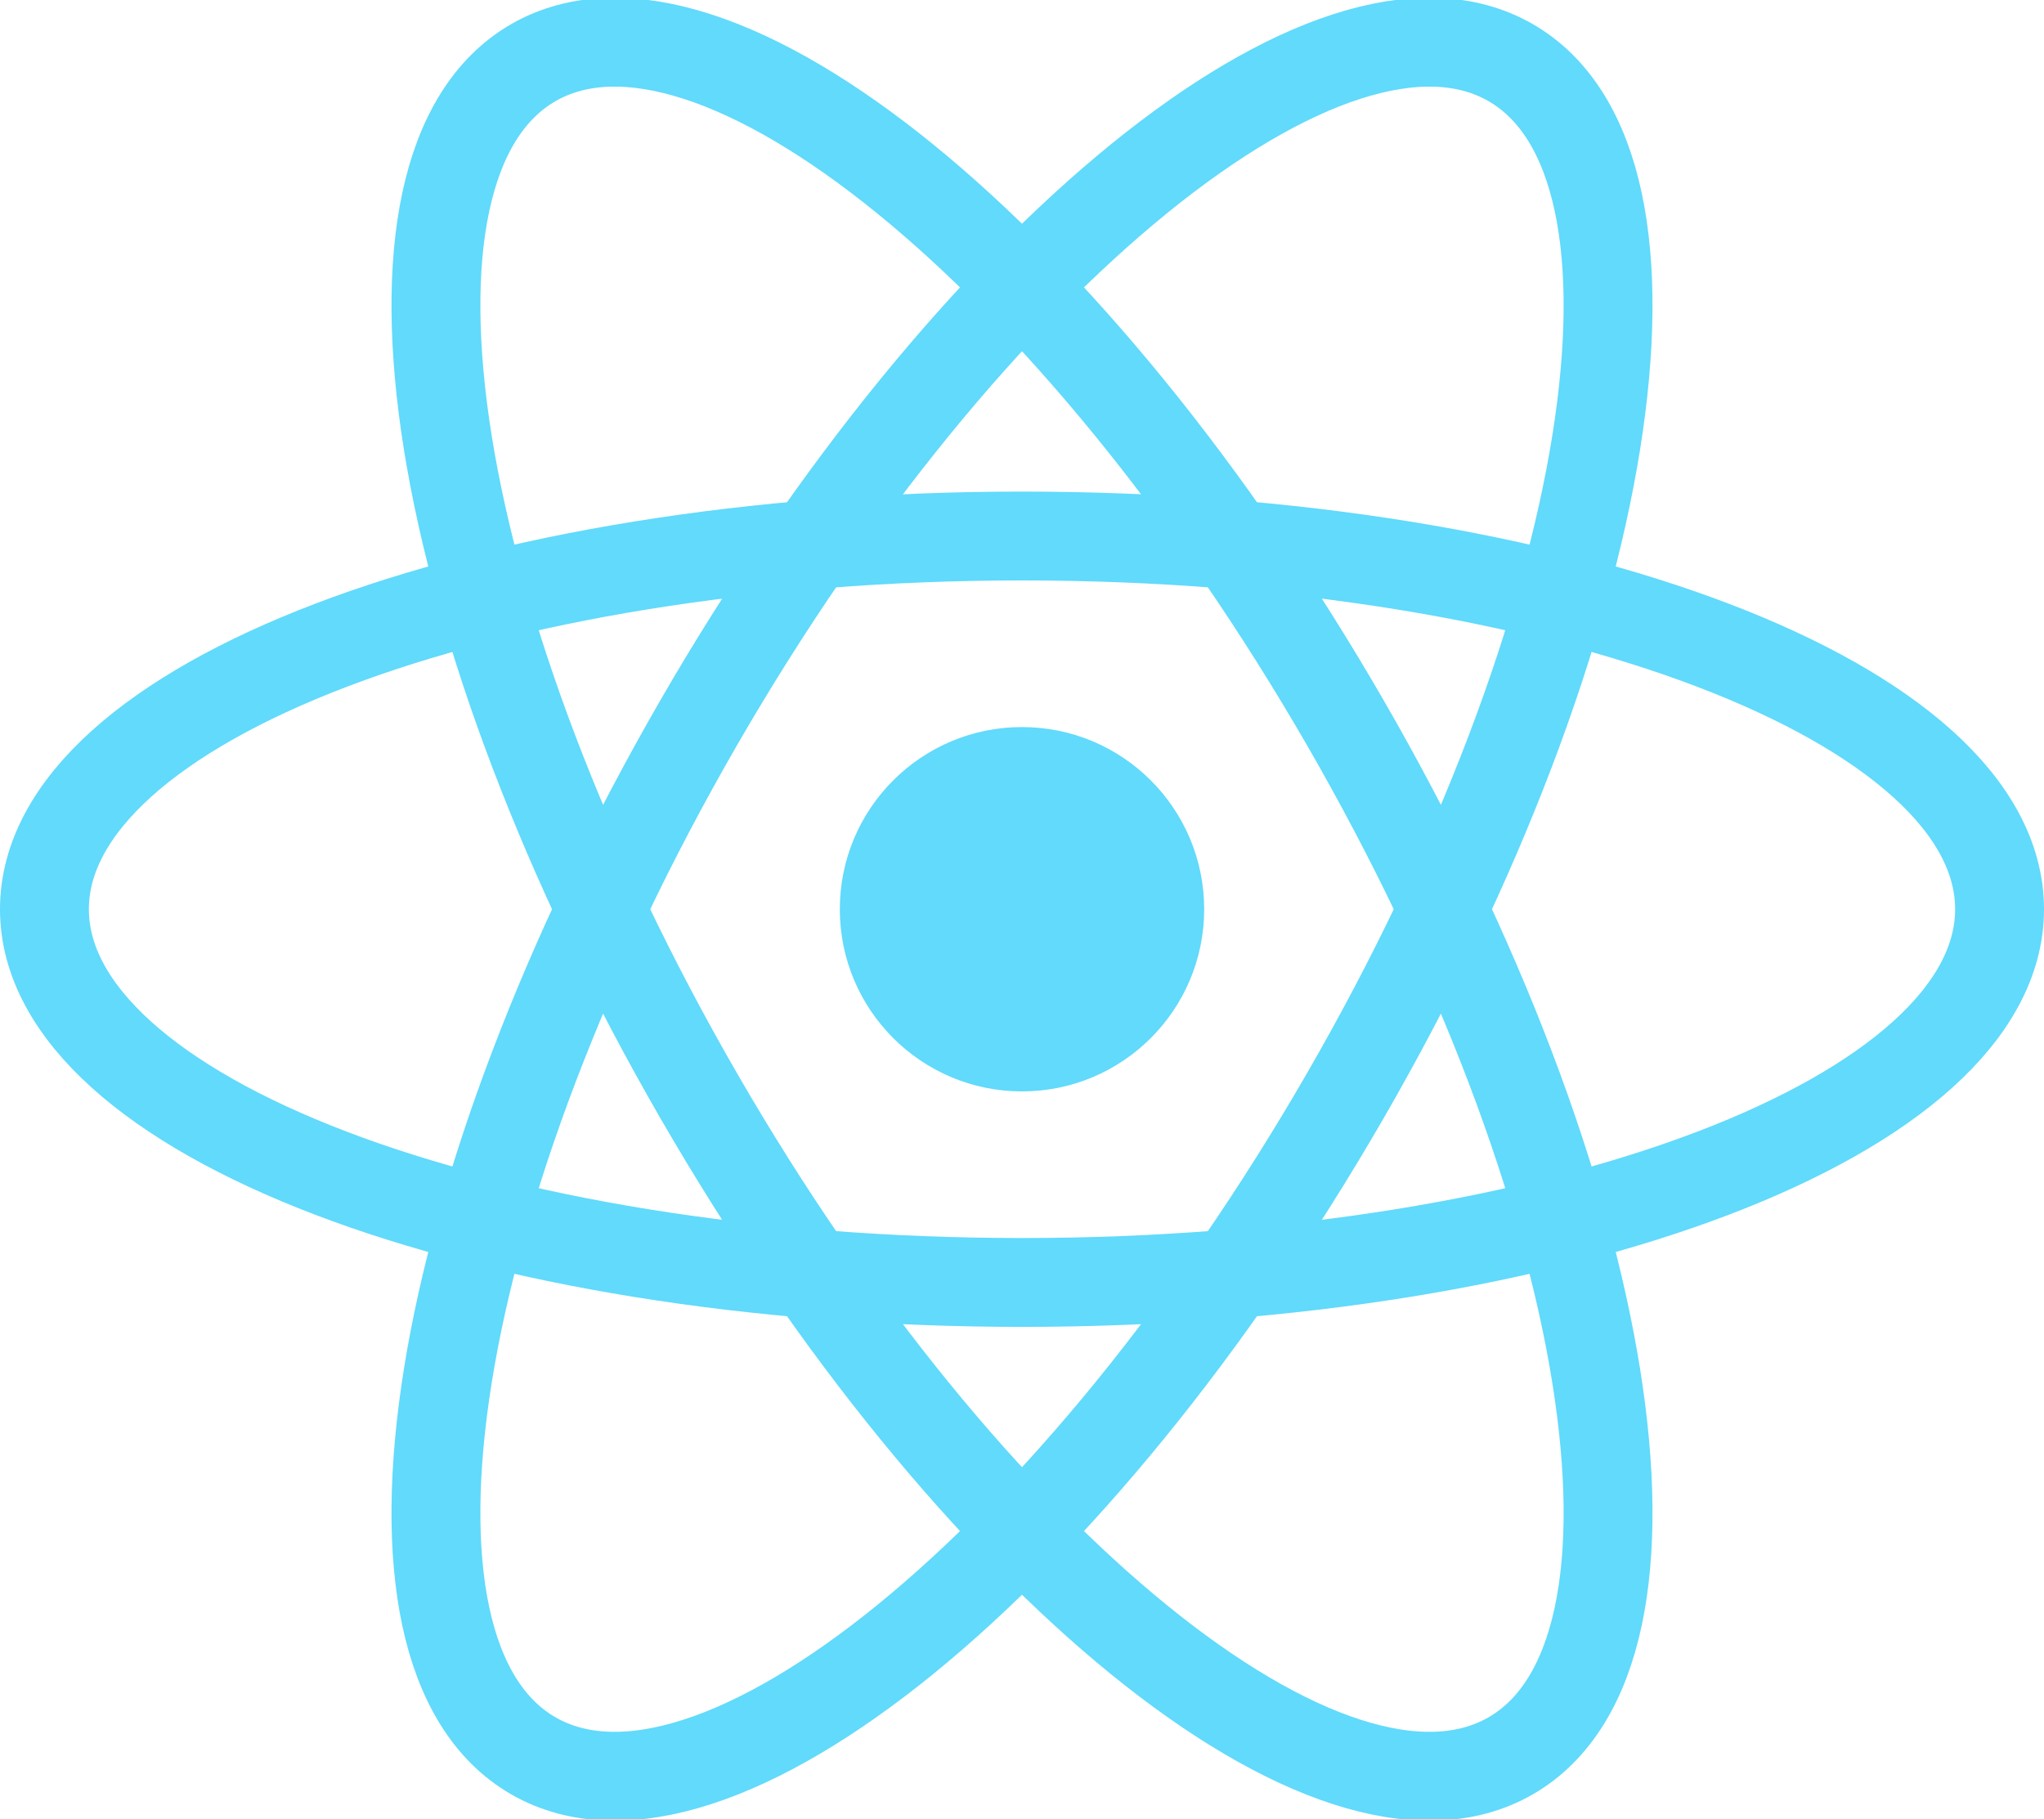
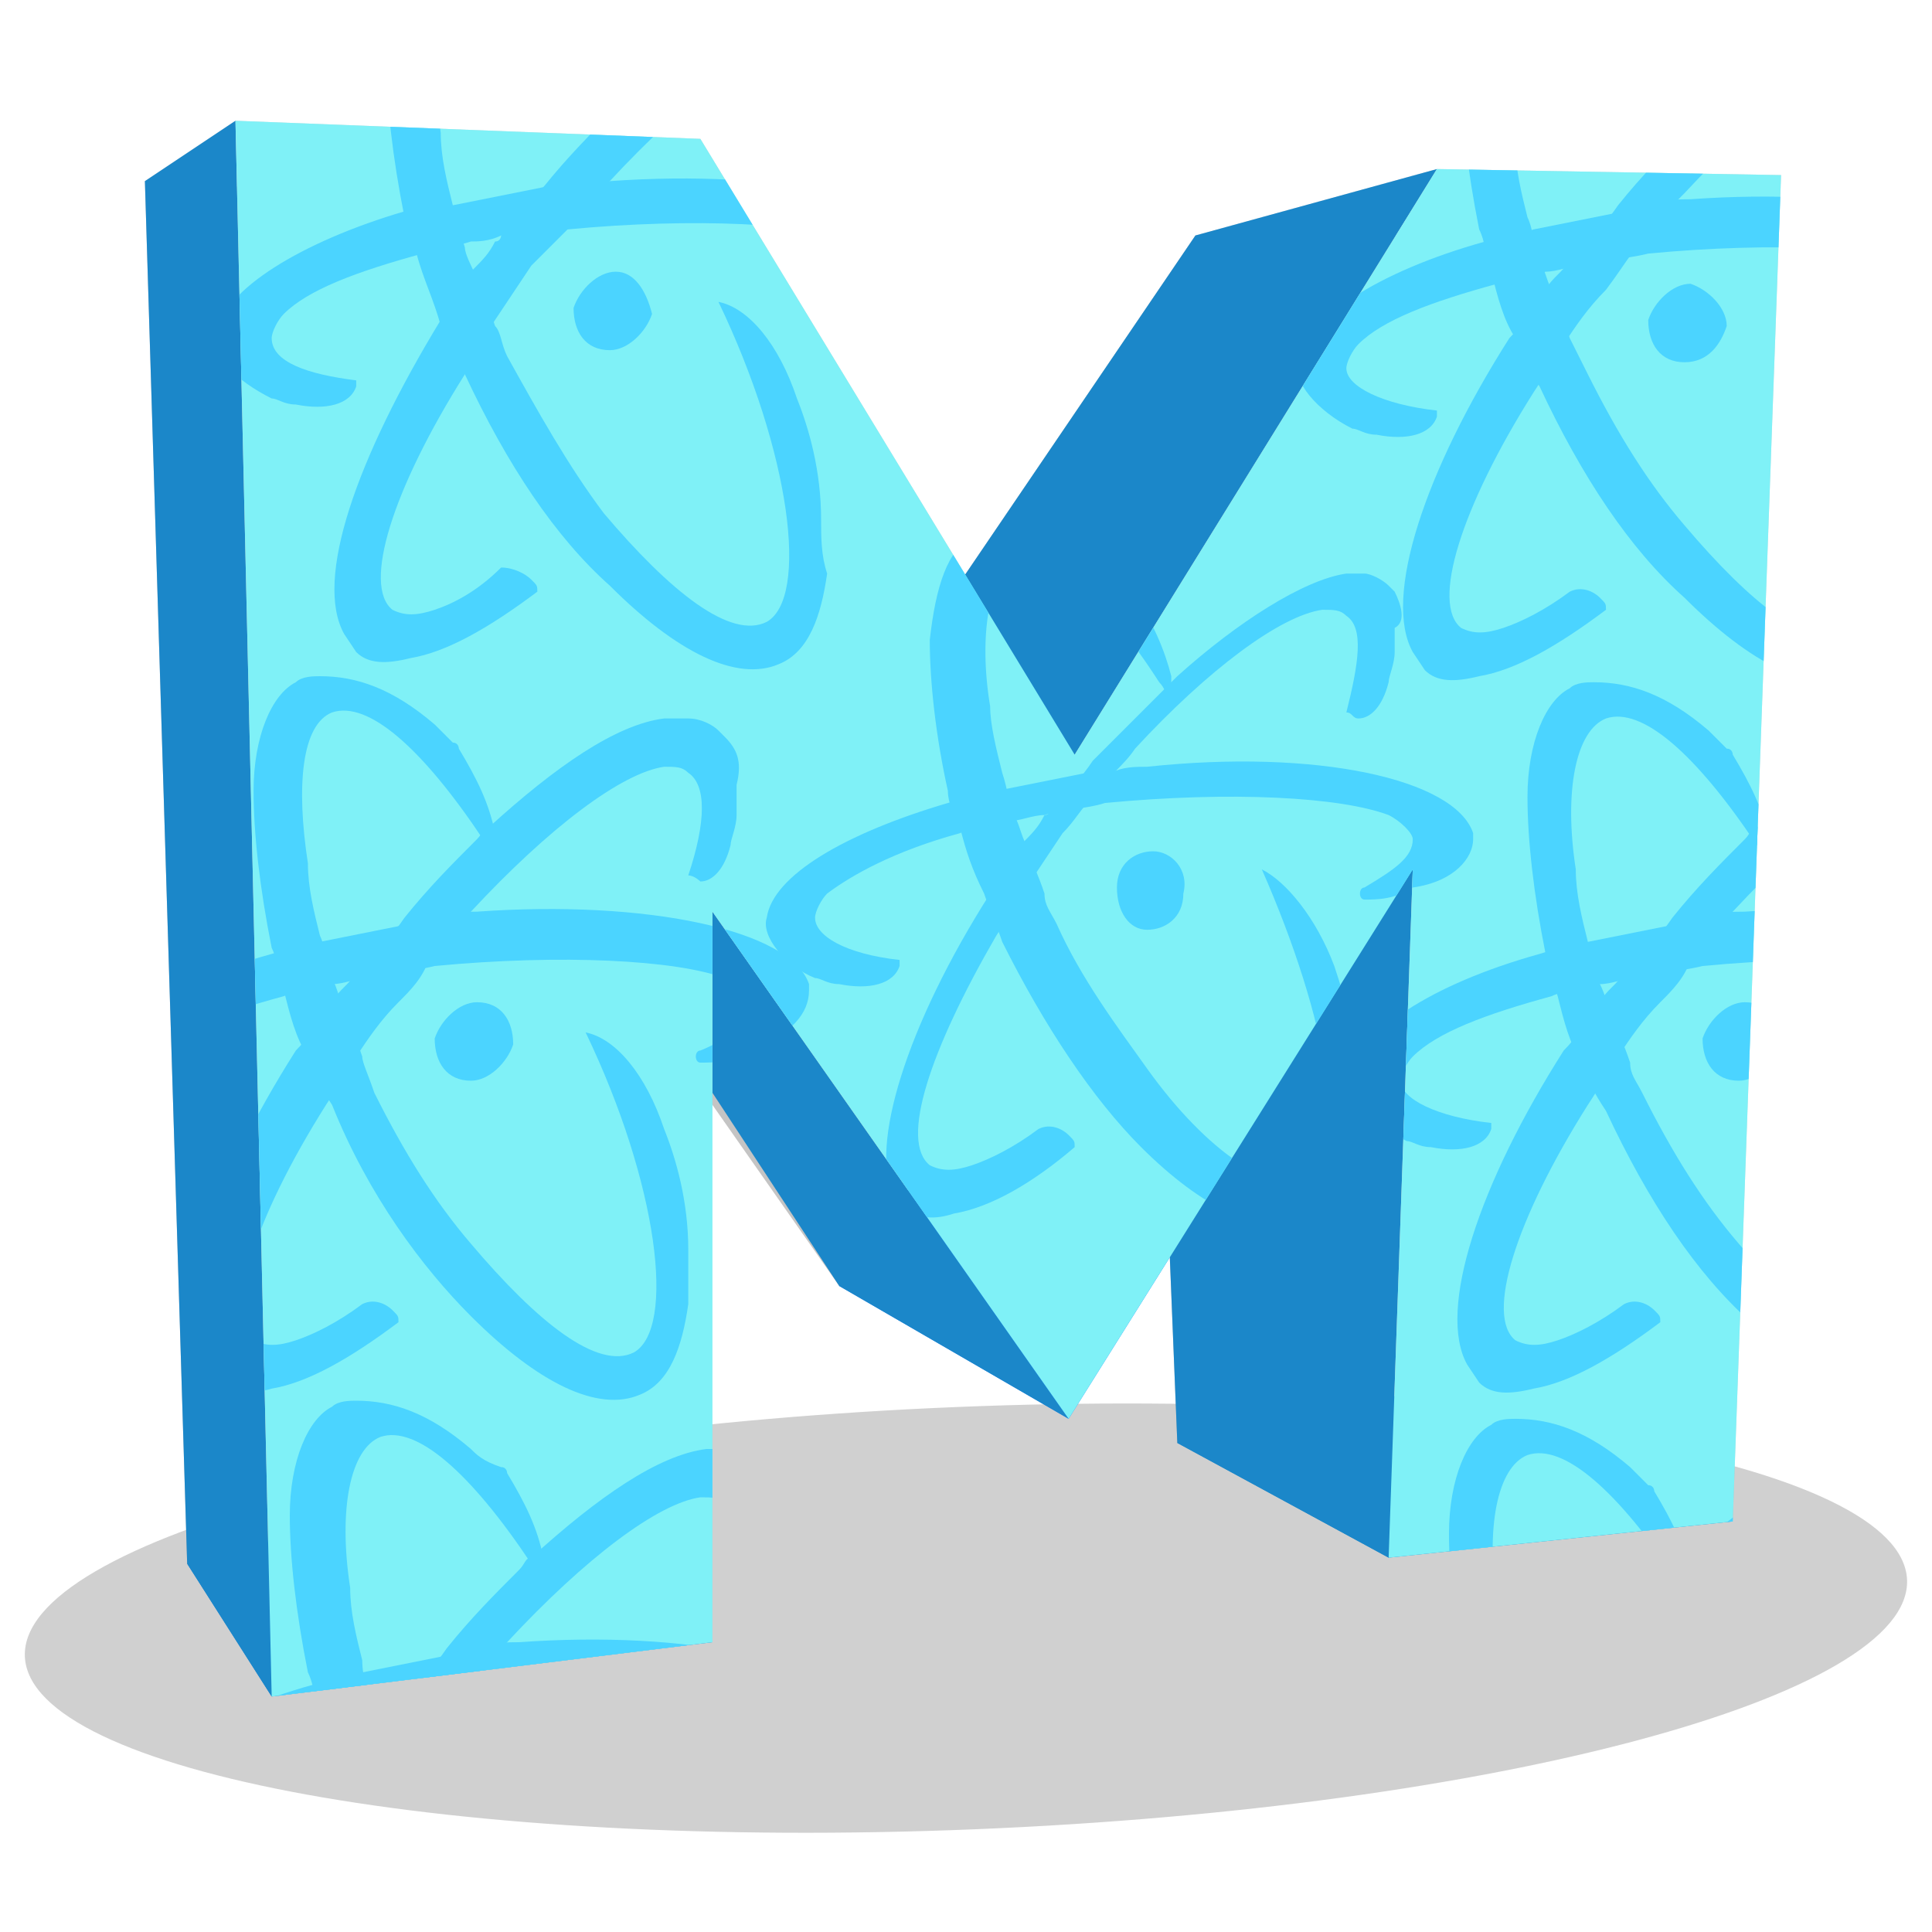
- <svg xmlns="http://www.w3.org/2000/svg" viewBox="-11.5 -10.232 23 20.463">
-   <circle cx="0" cy="0" r="2.05" fill="#61dafb" />
-   <g stroke="#61dafb" stroke-width="1" fill="none">
-     <ellipse rx="11" ry="4.2" />
-     <ellipse rx="11" ry="4.2" transform="rotate(60)" />
-     <ellipse rx="11" ry="4.2" transform="rotate(120)" />
+ <svg xmlns="http://www.w3.org/2000/svg" xmlns:xlink="http://www.w3.org/1999/xlink" version="1.1" x="0px" y="0px" viewBox="0 0 32 32" style="enable-background:new 0 0 32 32;" xml:space="preserve">
+   <style type="text/css">
+ 	.icon-svg-logo-0{opacity:0.51;}
+ 	.icon-svg-logo-1{fill:#A3A3A3;}
+ 	.icon-svg-logo-2{opacity:0.55;fill:#949494;enable-background:new;}
+ 	.icon-svg-logo-3{fill:#1C80D3;}
+ 	.icon-svg-logo-4{opacity:0.33;fill:#949494;enable-background:new;}
+ 	.icon-svg-logo-5{opacity:0.35;fill:#949494;enable-background:new;}
+ 	.icon-svg-logo-6{opacity:0.52;fill:#949494;enable-background:new;}
+ 	.icon-svg-logo-7{fill:#107AF9;}
+ 	.icon-svg-logo-8{opacity:0.38;fill:#949494;enable-background:new;}
+ 	.icon-svg-logo-9{fill:#1B87C9;}
+ 	.icon-svg-logo-10{opacity:0.2;fill:#949494;enable-background:new;}
+ 	.icon-svg-logo-11{fill:#7FF1F7;}
+ 	.icon-svg-logo-12{fill:none;}
+ 	.icon-svg-logo-13{clip-path:url(#ICONSVGLOGOID_2_);}
+ 	.icon-svg-logo-14{fill:#4BD4FF;}
+ 	.icon-svg-logo-15{clip-path:url(#ICONSVGLOGOID_4_);}
+ 	.icon-svg-logo-16{clip-path:url(#ICONSVGLOGOID_6_);}
+ 	.icon-svg-logo-17{clip-path:url(#ICONSVGLOGOID_8_);}
+ 	.icon-svg-logo-18{clip-path:url(#ICONSVGLOGOID_10_);}
+ 	.icon-svg-logo-19{clip-path:url(#ICONSVGLOGOID_12_);}
+ 	.icon-svg-logo-20{clip-path:url(#ICONSVGLOGOID_14_);}
+ </style>
+   <g class="icon-svg-logo-0">
+     <g>
+       <ellipse transform="matrix(0.9992 -4.073185e-02 4.073185e-02 0.9992 -1.0795 0.6746)" class="icon-svg-logo-1" cx="16" cy="26.8" rx="15.6" ry="3.5" />
+     </g>
+   </g>
+   <polygon class="icon-svg-logo-2" points="2.4,3 3.1,25.9 9.3,24.4 9,14.3 13.9,21.3 19.1,14 19.5,23.9 24.6,22.8 24.6,3.9 19.8,3.9 14.3,12   9,3.4 " />
+   <polygon class="icon-svg-logo-3" points="3.1,25.9 9.3,24.4 11.8,27.2 4.5,28.1 " />
+   <polygon class="icon-svg-logo-4" points="4,3.1 9,3.4 11.6,2.3 3.9,2 2.4,3 " />
+   <polygon class="icon-svg-logo-5" points="23.8,2.8 29.5,2.9 24.6,3.9 19.8,3.9 " />
+   <path class="icon-svg-logo-6" d="M17.7,23.5" />
+   <polyline class="icon-svg-logo-7" points="13.9,21.3 19.1,14 23.4,14.4 17.7,23.5 " />
+   <polygon class="icon-svg-logo-8" points="11.6,2.3 9,3.4 14.3,12 17.8,12.5 " />
+   <g>
+     <polygon class="icon-svg-logo-9" points="3.9,2 2.4,3 3.1,25.9 4.5,28.1  " />
+     <polygon class="icon-svg-logo-9" points="11.8,18.1 13.9,21.3 17.7,23.5 11.8,15.1  " />
+     <polygon class="icon-svg-logo-9" points="23,25.8 19.5,23.9 19.1,14 23.4,14.4  " />
+     <polygon class="icon-svg-logo-9" points="19.8,3.9 14.3,12 17.8,12.5 23.8,2.8  " />
+     <polygon class="icon-svg-logo-9" points="28.7,25.2 24.6,22.8 19.5,23.9 23,25.8  " />
+   </g>
+   <polygon class="icon-svg-logo-4" points="29.5,2.9 28.7,25.2 24.6,22.8 24.6,3.9 " />
+   <polygon class="icon-svg-logo-10" points="11.8,15.1 9,14.3 9.3,24.4 11.8,27.2 " />
+   <polygon class="icon-svg-logo-11" points="3.9,2 4.5,28.1 11.8,27.2 11.8,15.1 17.7,23.5 23.4,14.4 23,25.8 28.7,25.2 29.5,2.9 23.8,2.8   17.8,12.5 11.6,2.3 " />
+   <polygon class="icon-svg-logo-12" points="3.9,2 4.5,28.1 11.8,27.2 11.8,15.1 17.7,23.5 23.4,14.4 23,25.8 28.7,25.2 29.5,2.9 23.8,2.8   17.8,12.5 11.6,2.3 " />
+   <g>
+     <g>
+       <g>
+         <g>
+           <g>
+             <defs>
+               <polygon id="ICONSVGLOGOID_1_" points="3.9,2 4.5,28.1 11.8,27.2 11.8,15.1 17.7,23.5 23.4,14.4 23,25.8 28.7,25.2 29.5,2.9 23.8,2.8         17.8,12.5 11.6,2.3       " />
+             </defs>
+             <clipPath id="ICONSVGLOGOID_2_">
+               <use xlink:href="#ICONSVGLOGOID_1_" style="overflow:visible;" />
+             </clipPath>
+             <g class="icon-svg-logo-13">
+               <path class="icon-svg-logo-14" d="M11.4,20.7c0-0.8-0.2-1.5-0.4-2c-0.3-0.9-0.8-1.5-1.3-1.6c1.2,2.5,1.5,4.9,0.8,5.3        c-0.6,0.3-1.6-0.5-2.7-1.8c-0.6-0.7-1.1-1.5-1.6-2.5C6.1,17.8,6,17.6,6,17.5c-0.1-0.3-0.2-0.5-0.3-0.8        c-0.1-0.2-0.1-0.3-0.2-0.5c-0.1-0.2-0.1-0.5-0.2-0.7c-0.1-0.4-0.2-0.8-0.2-1.2C4.9,13,5,12,5.5,11.8C6.1,11.6,7,12.4,8,13.9        c0.1,0.1,0.1,0.2,0.2,0.3c0-0.1,0-0.3,0-0.4c-0.1-0.5-0.3-0.9-0.6-1.4l0,0c0,0,0,0,0,0c0,0,0-0.1-0.1-0.1l0,0        c-0.1-0.1-0.2-0.2-0.3-0.3c-0.7-0.6-1.3-0.8-1.9-0.8c-0.1,0-0.3,0-0.4,0.1c-0.4,0.2-0.7,0.9-0.7,1.8c0,0.7,0.1,1.6,0.3,2.6        c0.1,0.2,0.1,0.4,0.2,0.7c0.1,0.4,0.2,0.8,0.4,1.1c0.1,0.3,0.2,0.5,0.4,0.8v0C6.1,19.8,7,21,7.8,21.8c1.1,1.1,2.1,1.6,2.8,1.3        c0.5-0.2,0.7-0.8,0.8-1.5C11.4,21.3,11.4,21,11.4,20.7z" />
+               <path class="icon-svg-logo-14" d="M12,12.2c0,0-0.1-0.1-0.1-0.1c-0.1-0.1-0.3-0.2-0.5-0.2c-0.1,0-0.2,0-0.4,0c-0.8,0.1-1.8,0.8-2.9,1.8        c-0.1,0-0.1,0.1-0.2,0.2c-0.4,0.4-0.8,0.8-1.2,1.3c-0.2,0.3-0.5,0.6-0.7,0.8c0,0,0,0.1-0.1,0.1c-0.1,0.2-0.3,0.3-0.4,0.5        c-0.2,0.3-0.4,0.6-0.6,0.8c-1.4,2.2-2.1,4.3-1.6,5.2l0.2,0.3C3.9,23,4.2,23.1,4.5,23c0.6-0.1,1.3-0.5,2.1-1.1c0,0,0,0,0,0        c0-0.1,0-0.1-0.1-0.2c-0.1-0.1-0.3-0.2-0.5-0.1h0c-0.4,0.3-0.8,0.5-1.1,0.6c-0.3,0.1-0.5,0.1-0.7,0c-0.5-0.4,0-2,1.2-3.9        c0.2-0.3,0.3-0.5,0.5-0.8c0.2-0.3,0.4-0.6,0.7-0.9c0.2-0.2,0.4-0.4,0.5-0.7c0.2-0.3,0.5-0.6,0.7-0.8c1.3-1.4,2.5-2.3,3.2-2.4        c0.2,0,0.3,0,0.4,0.1c0.3,0.2,0.3,0.8,0,1.7c0,0,0,0,0,0c0.1,0,0.2,0.1,0.2,0.1c0.2,0,0.4-0.2,0.5-0.6c0-0.1,0.1-0.3,0.1-0.5        c0-0.2,0-0.3,0-0.5C12.3,12.6,12.2,12.4,12,12.2z" />
+               <path class="icon-svg-logo-14" d="M13.4,16.4L13.4,16.4c0,0,0-0.1,0-0.1c0,0,0,0,0,0c-0.3-0.9-2.7-1.4-5.5-1.2c-0.2,0-0.4,0-0.7,0.1        c-0.1,0-0.3,0-0.4,0.1c-0.5,0.1-1,0.2-1.5,0.3c-0.3,0.1-0.5,0.1-0.8,0.2c-1.8,0.5-3,1.3-3.1,2c-0.1,0.3,0.3,0.8,0.9,1.1        c0.1,0,0.2,0.1,0.4,0.1c0.5,0.1,0.9,0,1-0.3c0,0,0-0.1,0-0.1c-0.9-0.1-1.5-0.4-1.5-0.7c0-0.1,0.1-0.3,0.2-0.4        c0.4-0.4,1.2-0.7,2.3-1c0.2-0.1,0.5-0.1,0.8-0.2c0.2,0,0.4-0.1,0.6-0.1c0.3-0.1,0.7-0.1,1.1-0.2c0,0,0,0,0,0        c2.1-0.2,4-0.1,4.8,0.2c0.3,0.1,0.4,0.3,0.4,0.4c0,0.3-0.3,0.6-0.8,0.8c-0.1,0-0.1,0.2,0,0.2c0.2,0,0.6,0,0.9-0.2        C13.1,17.1,13.4,16.8,13.4,16.4C13.4,16.4,13.4,16.4,13.4,16.4z" />
+               <path class="icon-svg-logo-14" d="M7.9,16.6c-0.3,0-0.6,0.3-0.7,0.6c0,0.4,0.2,0.7,0.6,0.7c0.3,0,0.6-0.3,0.7-0.6        C8.5,16.9,8.3,16.6,7.9,16.6z" />
+             </g>
+           </g>
+         </g>
+       </g>
+     </g>
+     <g>
+       <g>
+         <g>
+           <g>
+             <defs>
+               <polygon id="ICONSVGLOGOID_3_" points="3.9,2 4.5,28.1 11.8,27.2 11.8,15.1 17.7,23.5 23.4,14.4 23,25.8 28.7,25.2 29.5,2.9 23.8,2.8         17.8,12.5 11.6,2.3       " />
+             </defs>
+             <clipPath id="ICONSVGLOGOID_4_">
+               <use xlink:href="#ICONSVGLOGOID_3_" style="overflow:visible;" />
+             </clipPath>
+             <g class="icon-svg-logo-15">
+               <path class="icon-svg-logo-14" d="M13.6,8.6c0-0.8-0.2-1.5-0.4-2c-0.3-0.9-0.8-1.5-1.3-1.6c1.2,2.5,1.5,4.9,0.8,5.3        c-0.6,0.3-1.6-0.5-2.7-1.8C9.4,7.7,8.9,6.8,8.4,5.9C8.3,5.7,8.3,5.5,8.2,5.4C8.1,5.1,8,4.8,7.9,4.6C7.8,4.4,7.7,4.2,7.7,4.1        C7.6,3.8,7.6,3.6,7.5,3.4C7.4,3,7.3,2.6,7.3,2.2c-0.2-1.3,0-2.3,0.5-2.5c0.6-0.2,1.5,0.6,2.5,2.1c0.1,0.1,0.1,0.2,0.2,0.3        c0-0.1,0-0.3,0-0.4c-0.1-0.5-0.3-0.9-0.6-1.4l0,0c0,0,0,0,0,0c0,0,0-0.1-0.1-0.1l0,0C9.5,0,9.4-0.1,9.3-0.2C8.7-0.7,8-1,7.4-1        c-0.1,0-0.3,0-0.4,0.1C6.6-0.7,6.4,0,6.4,1c0,0.7,0.1,1.6,0.3,2.6C6.8,3.8,6.8,4,6.9,4.2C7,4.6,7.2,5,7.3,5.4        c0.1,0.3,0.2,0.5,0.4,0.8v0c0.7,1.5,1.5,2.7,2.4,3.5c1.1,1.1,2.1,1.6,2.8,1.3c0.5-0.2,0.7-0.8,0.8-1.5        C13.6,9.2,13.6,8.9,13.6,8.6z" />
+               <path class="icon-svg-logo-14" d="M14.3,0.1c0,0-0.1-0.1-0.1-0.1c-0.1-0.1-0.3-0.2-0.5-0.2c-0.1,0-0.2,0-0.4,0c-0.8,0.1-1.8,0.8-2.9,1.8        c-0.1,0-0.1,0.1-0.2,0.2C9.8,2.2,9.4,2.6,9,3.1C8.8,3.3,8.5,3.6,8.3,3.9c0,0,0,0.1-0.1,0.1C8.1,4.2,8,4.3,7.8,4.5        C7.6,4.8,7.5,5.1,7.3,5.3c-1.4,2.3-2.1,4.3-1.6,5.2l0.2,0.3C6.1,11,6.4,11,6.8,10.9c0.6-0.1,1.3-0.5,2.1-1.1c0,0,0,0,0,0        c0-0.1,0-0.1-0.1-0.2C8.7,9.5,8.5,9.4,8.3,9.4h0C7.9,9.8,7.5,10,7.2,10.1c-0.3,0.1-0.5,0.1-0.7,0c-0.5-0.4,0-2,1.2-3.9        C7.8,5.9,8,5.6,8.2,5.3C8.4,5,8.6,4.7,8.8,4.4C9,4.2,9.2,4,9.4,3.8C9.6,3.5,9.8,3.2,10.1,3c1.3-1.4,2.5-2.3,3.2-2.4        c0.2,0,0.3,0,0.4,0.1c0.3,0.2,0.3,0.8,0,1.7c0,0,0,0,0,0c0.1,0,0.2,0.1,0.2,0.1c0.2,0,0.4-0.2,0.5-0.6c0-0.1,0.1-0.3,0.1-0.5        s0-0.3,0-0.5C14.5,0.5,14.4,0.3,14.3,0.1z" />
+               <path class="icon-svg-logo-14" d="M15.6,4.3L15.6,4.3c0,0,0-0.1,0-0.1c0,0,0,0,0,0c-0.3-0.9-2.7-1.4-5.5-1.2C9.8,3,9.6,3,9.4,3        C9.3,3,9.1,3,9,3.1c-0.5,0.1-1,0.2-1.5,0.3C7.2,3.4,6.9,3.5,6.7,3.5c-1.7,0.5-3,1.3-3.1,2C3.5,5.9,3.9,6.3,4.5,6.6        c0.1,0,0.2,0.1,0.4,0.1c0.5,0.1,0.9,0,1-0.3c0,0,0-0.1,0-0.1C5.1,6.2,4.5,6,4.5,5.6c0-0.1,0.1-0.3,0.2-0.4        c0.4-0.4,1.2-0.7,2.3-1c0.2-0.1,0.5-0.1,0.8-0.2C7.9,4,8.1,4,8.3,3.9C8.7,3.9,9,3.8,9.4,3.8c0,0,0,0,0,0        c2.1-0.2,4-0.1,4.8,0.2c0.3,0.1,0.4,0.3,0.4,0.4c0,0.3-0.3,0.6-0.8,0.8c-0.1,0-0.1,0.2,0,0.2c0.2,0,0.6,0,0.9-0.2        C15.3,5.1,15.7,4.7,15.6,4.3C15.6,4.3,15.6,4.3,15.6,4.3z" />
+               <path class="icon-svg-logo-14" d="M10.2,4.5c-0.3,0-0.6,0.3-0.7,0.6c0,0.4,0.2,0.7,0.6,0.7c0.3,0,0.6-0.3,0.7-0.6        C10.7,4.8,10.5,4.5,10.2,4.5z" />
+             </g>
+           </g>
+         </g>
+       </g>
+     </g>
+     <g>
+       <g>
+         <g>
+           <g>
+             <defs>
+               <polygon id="ICONSVGLOGOID_5_" points="3.9,2 4.5,28.1 11.8,27.2 11.8,15.1 17.7,23.5 23.4,14.4 23,25.8 28.7,25.2 29.5,2.9 23.8,2.8         17.8,12.5 11.6,2.3       " />
+             </defs>
+             <clipPath id="ICONSVGLOGOID_6_">
+               <use xlink:href="#ICONSVGLOGOID_5_" style="overflow:visible;" />
+             </clipPath>
+             <g class="icon-svg-logo-16">
+               <path class="icon-svg-logo-14" d="M12.1,32.7c0-0.8-0.2-1.5-0.4-2c-0.3-0.9-0.8-1.5-1.3-1.6c1.2,2.5,1.5,4.9,0.8,5.3        c-0.6,0.3-1.6-0.5-2.7-1.8c-0.6-0.7-1.1-1.5-1.6-2.5c-0.1-0.2-0.2-0.3-0.2-0.5c-0.1-0.3-0.2-0.5-0.3-0.8        c-0.1-0.2-0.1-0.3-0.2-0.5C6.1,28,6,27.8,6,27.5c-0.1-0.4-0.2-0.8-0.2-1.2c-0.2-1.3,0-2.3,0.5-2.5c0.6-0.2,1.5,0.6,2.5,2.1        c0.1,0.1,0.1,0.2,0.2,0.3c0-0.1,0-0.3,0-0.4c-0.1-0.5-0.3-0.9-0.6-1.4l0,0c0,0,0,0,0,0c0,0,0-0.1-0.1-0.1l0,0        C8,24.2,7.9,24.1,7.8,24c-0.7-0.6-1.3-0.8-1.9-0.8c-0.1,0-0.3,0-0.4,0.1c-0.4,0.2-0.7,0.9-0.7,1.8c0,0.7,0.1,1.6,0.3,2.6        c0.1,0.2,0.1,0.4,0.2,0.7c0.1,0.4,0.2,0.8,0.4,1.1c0.1,0.3,0.2,0.5,0.4,0.8v0c0.7,1.5,1.5,2.7,2.4,3.5        c1.1,1.1,2.1,1.6,2.8,1.3c0.5-0.2,0.7-0.8,0.8-1.5C12.1,33.4,12.1,33.1,12.1,32.7z" />
+               <path class="icon-svg-logo-14" d="M12.7,24.3c0,0-0.1-0.1-0.1-0.1c-0.1-0.1-0.3-0.2-0.5-0.2c-0.1,0-0.2,0-0.4,0c-0.8,0.1-1.8,0.8-2.9,1.8        c-0.1,0-0.1,0.1-0.2,0.2c-0.4,0.4-0.8,0.8-1.2,1.3c-0.2,0.3-0.5,0.6-0.7,0.8c0,0,0,0.1-0.1,0.1c-0.1,0.2-0.3,0.3-0.4,0.5        c-0.2,0.3-0.4,0.6-0.6,0.8c-1.4,2.2-2.1,4.3-1.6,5.2l0.2,0.3c0.2,0.2,0.5,0.2,0.9,0.1c0.6-0.1,1.3-0.5,2.1-1.1c0,0,0,0,0,0        c0-0.1,0-0.1-0.1-0.2c-0.1-0.1-0.3-0.2-0.5-0.1h0c-0.4,0.3-0.8,0.5-1.1,0.6c-0.3,0.1-0.5,0.1-0.7,0c-0.5-0.4,0-2,1.2-3.9        c0.2-0.3,0.3-0.5,0.5-0.8c0.2-0.3,0.4-0.6,0.7-0.9c0.2-0.2,0.4-0.4,0.5-0.7c0.2-0.3,0.5-0.6,0.7-0.8c1.3-1.4,2.5-2.3,3.2-2.4        c0.2,0,0.3,0,0.4,0.1c0.3,0.2,0.3,0.8,0,1.7c0,0,0,0,0,0c0.1,0,0.2,0.1,0.2,0.1c0.2,0,0.4-0.2,0.5-0.6c0-0.1,0.1-0.3,0.1-0.5        s0-0.3,0-0.5C13,24.7,12.9,24.5,12.7,24.3z" />
+               <path class="icon-svg-logo-14" d="M14.1,28.5C14.1,28.5,14.1,28.5,14.1,28.5c0,0,0-0.1,0-0.1c0,0,0,0,0,0c-0.3-0.9-2.7-1.4-5.5-1.2        c-0.2,0-0.4,0-0.7,0.1c-0.1,0-0.3,0-0.4,0.1c-0.5,0.1-1,0.2-1.5,0.3c-0.3,0.1-0.5,0.1-0.8,0.2c-1.8,0.5-3,1.3-3.1,2        C2,30,2.4,30.5,3,30.8c0.1,0,0.2,0.1,0.4,0.1c0.5,0.1,0.9,0,1-0.3c0,0,0-0.1,0-0.1c-0.9-0.1-1.5-0.4-1.5-0.7        c0-0.1,0.1-0.3,0.2-0.4c0.4-0.4,1.2-0.7,2.3-1c0.2-0.1,0.5-0.1,0.8-0.2c0.2,0,0.4-0.1,0.6-0.1C7.1,28,7.5,28,7.8,27.9        c0,0,0,0,0,0c2.1-0.2,4-0.1,4.8,0.2c0.3,0.1,0.4,0.3,0.4,0.4c0,0.3-0.3,0.6-0.8,0.8c-0.1,0-0.1,0.2,0,0.2c0.2,0,0.6,0,0.9-0.2        C13.7,29.2,14.1,28.8,14.1,28.5C14.1,28.5,14.1,28.5,14.1,28.5z" />
+               <path class="icon-svg-logo-14" d="M8.6,28.7c-0.3,0-0.6,0.3-0.7,0.6C8,29.7,8.2,30,8.5,30c0.3,0,0.6-0.3,0.7-0.6C9.2,29,9,28.7,8.6,28.7z" />
+             </g>
+           </g>
+         </g>
+       </g>
+     </g>
+     <g>
+       <g>
+         <g>
+           <g>
+             <defs>
+               <polygon id="ICONSVGLOGOID_7_" points="3.9,2 4.5,28.1 11.8,27.2 11.8,15.1 17.7,23.5 23.4,14.4 23,25.8 28.7,25.2 29.5,2.9 23.8,2.8         17.8,12.5 11.6,2.3       " />
+             </defs>
+             <clipPath id="ICONSVGLOGOID_8_">
+               <use xlink:href="#ICONSVGLOGOID_7_" style="overflow:visible;" />
+             </clipPath>
+             <g class="icon-svg-logo-17">
+               <path class="icon-svg-logo-14" d="M22.5,18c0-0.7-0.2-1.4-0.4-2c-0.3-0.8-0.8-1.4-1.2-1.6c1.1,2.5,1.5,4.8,0.7,5.1        c-0.5,0.3-1.6-0.4-2.6-1.8c-0.5-0.7-1.1-1.5-1.5-2.4c-0.1-0.2-0.2-0.3-0.2-0.5c-0.1-0.3-0.2-0.5-0.3-0.8        c-0.1-0.2-0.1-0.3-0.2-0.5c-0.1-0.2-0.1-0.4-0.2-0.7c-0.1-0.4-0.2-0.8-0.2-1.1c-0.2-1.2,0-2.2,0.4-2.4c0.6-0.2,1.5,0.6,2.4,2        c0.1,0.1,0.1,0.2,0.2,0.3c0-0.1,0-0.3,0-0.4c-0.1-0.4-0.3-0.9-0.6-1.3l0,0c0,0,0,0,0,0c0,0,0-0.1-0.1-0.1l0,0        c-0.1-0.1-0.2-0.2-0.3-0.3C17.7,9,17,8.8,16.5,8.8c-0.1,0-0.2,0-0.4,0.1c-0.4,0.2-0.6,0.8-0.7,1.7c0,0.7,0.1,1.6,0.3,2.5        c0,0.2,0.1,0.4,0.2,0.6c0.1,0.4,0.2,0.7,0.4,1.1c0.1,0.3,0.2,0.5,0.3,0.8v0c0.7,1.4,1.5,2.6,2.3,3.4c1,1,2,1.5,2.7,1.2        c0.5-0.2,0.7-0.7,0.8-1.5C22.5,18.6,22.5,18.3,22.5,18z" />
+               <path class="icon-svg-logo-14" d="M23.1,9.8c0,0-0.1-0.1-0.1-0.1c-0.1-0.1-0.3-0.2-0.4-0.2c-0.1,0-0.2,0-0.3,0c-0.7,0.1-1.8,0.8-2.8,1.7        c0,0-0.1,0.1-0.2,0.2c-0.4,0.4-0.8,0.8-1.2,1.2c-0.2,0.3-0.4,0.5-0.7,0.8c0,0,0,0.1-0.1,0.1c-0.1,0.2-0.2,0.3-0.4,0.5        c-0.2,0.3-0.4,0.5-0.5,0.8c-1.4,2.2-2,4.2-1.6,5l0.2,0.2c0.2,0.2,0.5,0.2,0.8,0.1c0.6-0.1,1.3-0.5,2-1.1c0,0,0,0,0,0        c0-0.1,0-0.1-0.1-0.2c-0.1-0.1-0.3-0.2-0.5-0.1h0c-0.4,0.3-0.8,0.5-1.1,0.6c-0.3,0.1-0.5,0.1-0.7,0c-0.5-0.4,0-1.9,1.1-3.8        c0.2-0.3,0.3-0.5,0.5-0.8c0.2-0.3,0.4-0.6,0.6-0.9c0.2-0.2,0.3-0.4,0.5-0.6c0.2-0.3,0.5-0.5,0.7-0.8c1.2-1.3,2.4-2.2,3.1-2.3        c0.2,0,0.3,0,0.4,0.1c0.3,0.2,0.2,0.8,0,1.6c0,0,0,0,0,0c0.1,0,0.1,0.1,0.2,0.1c0.2,0,0.4-0.2,0.5-0.6c0-0.1,0.1-0.3,0.1-0.5        c0-0.2,0-0.3,0-0.4C23.3,10.3,23.2,10,23.1,9.8z" />
+               <path class="icon-svg-logo-14" d="M24.4,13.9L24.4,13.9c0,0,0-0.1,0-0.1c0,0,0,0,0,0c-0.3-0.9-2.6-1.4-5.4-1.1c-0.2,0-0.4,0-0.6,0.1        c-0.1,0-0.3,0-0.4,0c-0.5,0.1-1,0.2-1.5,0.3c-0.3,0.1-0.5,0.1-0.8,0.2c-1.7,0.5-2.9,1.2-3,1.9c-0.1,0.3,0.3,0.8,0.8,1        c0.1,0,0.2,0.1,0.4,0.1c0.5,0.1,0.9,0,1-0.3c0,0,0-0.1,0-0.1c-0.9-0.1-1.4-0.4-1.4-0.7c0-0.1,0.1-0.3,0.2-0.4        c0.4-0.3,1.1-0.7,2.2-1c0.2-0.1,0.5-0.1,0.8-0.2c0.2,0,0.4-0.1,0.6-0.1c0.3-0.1,0.7-0.1,1-0.2c0,0,0,0,0,0        c2.1-0.2,3.9-0.1,4.7,0.2c0.2,0.1,0.4,0.3,0.4,0.4c0,0.3-0.3,0.5-0.8,0.8c-0.1,0-0.1,0.2,0,0.2c0.2,0,0.5,0,0.8-0.2        C24.1,14.6,24.4,14.2,24.4,13.9C24.4,13.9,24.4,13.9,24.4,13.9z" />
+               <path class="icon-svg-logo-14" d="M19.1,14.1c-0.3,0-0.6,0.2-0.6,0.6c0,0.4,0.2,0.7,0.5,0.7c0.3,0,0.6-0.2,0.6-0.6        C19.7,14.4,19.4,14.1,19.1,14.1z" />
+             </g>
+           </g>
+         </g>
+       </g>
+     </g>
+     <g>
+       <g>
+         <g>
+           <g>
+             <defs>
+               <polygon id="ICONSVGLOGOID_9_" points="3.9,2 4.5,28.1 11.8,27.2 11.8,15.1 17.7,23.5 23.4,14.4 23,25.8 28.7,25.2 29.5,2.9 23.8,2.8         17.8,12.5 11.6,2.3       " />
+             </defs>
+             <clipPath id="ICONSVGLOGOID_10_">
+               <use xlink:href="#ICONSVGLOGOID_9_" style="overflow:visible;" />
+             </clipPath>
+             <g class="icon-svg-logo-18">
+               <path class="icon-svg-logo-14" d="M31.5,8.8c0-0.8-0.2-1.5-0.4-2c-0.3-0.9-0.8-1.5-1.3-1.6c1.2,2.5,1.5,4.9,0.8,5.3        c-0.6,0.3-1.6-0.5-2.7-1.8c-0.6-0.7-1.1-1.5-1.6-2.5C26.2,6,26.1,5.8,26,5.6c-0.1-0.3-0.2-0.5-0.3-0.8        c-0.1-0.2-0.1-0.3-0.2-0.5c-0.1-0.2-0.1-0.5-0.2-0.7c-0.1-0.4-0.2-0.8-0.2-1.2c-0.2-1.3,0-2.3,0.5-2.5        c0.6-0.2,1.5,0.6,2.5,2.1c0.1,0.1,0.1,0.2,0.2,0.3c0-0.1,0-0.3,0-0.4C28.2,1.5,28,1,27.6,0.5l0,0c0,0,0,0,0,0        c0,0,0-0.1-0.1-0.1l0,0c-0.1-0.1-0.2-0.2-0.3-0.3c-0.7-0.6-1.3-0.8-1.9-0.8c-0.1,0-0.3,0-0.4,0.1c-0.4,0.2-0.7,0.9-0.7,1.8        c0,0.7,0.1,1.6,0.3,2.6c0.1,0.2,0.1,0.4,0.2,0.7c0.1,0.4,0.2,0.8,0.4,1.1c0.1,0.3,0.2,0.5,0.4,0.8v0c0.7,1.5,1.5,2.7,2.4,3.5        c1.1,1.1,2.1,1.6,2.8,1.3c0.5-0.2,0.7-0.8,0.8-1.5C31.5,9.5,31.5,9.2,31.5,8.8z" />
+               <path class="icon-svg-logo-14" d="M32.1,0.4c0,0-0.1-0.1-0.1-0.1c-0.1-0.1-0.3-0.2-0.5-0.2c-0.1,0-0.2,0-0.4,0c-0.8,0.1-1.8,0.8-2.9,1.8        c-0.1,0-0.1,0.1-0.2,0.2c-0.4,0.4-0.8,0.8-1.2,1.3c-0.2,0.3-0.5,0.6-0.7,0.8c0,0,0,0.1-0.1,0.1c-0.1,0.2-0.3,0.3-0.4,0.5        c-0.2,0.3-0.4,0.6-0.6,0.8c-1.4,2.2-2.1,4.3-1.6,5.2l0.2,0.3c0.2,0.2,0.5,0.2,0.9,0.1c0.6-0.1,1.3-0.5,2.1-1.1c0,0,0,0,0,0        c0-0.1,0-0.1-0.1-0.2c-0.1-0.1-0.3-0.2-0.5-0.1h0c-0.4,0.3-0.8,0.5-1.1,0.6c-0.3,0.1-0.5,0.1-0.7,0c-0.5-0.4,0-2,1.2-3.9        c0.2-0.3,0.3-0.5,0.5-0.8c0.2-0.3,0.4-0.6,0.7-0.9C26.9,4.4,27,4.2,27.2,4c0.2-0.3,0.5-0.6,0.7-0.8c1.3-1.4,2.5-2.3,3.2-2.4        c0.2,0,0.3,0,0.4,0.1c0.3,0.2,0.3,0.8,0,1.7c0,0,0,0,0,0c0.1,0,0.2,0.1,0.2,0.1c0.2,0,0.4-0.2,0.5-0.6c0-0.1,0.1-0.3,0.1-0.5        s0-0.3,0-0.5C32.3,0.8,32.3,0.5,32.1,0.4z" />
+               <path class="icon-svg-logo-14" d="M33.5,4.6C33.5,4.6,33.5,4.5,33.5,4.6c0,0,0-0.1,0-0.1c0,0,0,0,0,0c-0.3-0.9-2.7-1.4-5.5-1.2        c-0.2,0-0.4,0-0.7,0.1c-0.1,0-0.3,0-0.4,0.1c-0.5,0.1-1,0.2-1.5,0.3c-0.3,0.1-0.5,0.1-0.8,0.2c-1.8,0.5-3,1.3-3.1,2        c-0.1,0.3,0.3,0.8,0.9,1.1c0.1,0,0.2,0.1,0.4,0.1c0.5,0.1,0.9,0,1-0.3c0,0,0-0.1,0-0.1c-0.9-0.1-1.5-0.4-1.5-0.7        c0-0.1,0.1-0.3,0.2-0.4c0.4-0.4,1.2-0.7,2.3-1c0.2-0.1,0.5-0.1,0.8-0.2c0.2,0,0.4-0.1,0.6-0.1c0.3-0.1,0.7-0.1,1.1-0.2        c0,0,0,0,0,0c2.1-0.2,4-0.1,4.8,0.2c0.3,0.1,0.4,0.3,0.4,0.4c0,0.3-0.3,0.6-0.8,0.8c-0.1,0-0.1,0.2,0,0.2c0.2,0,0.6,0,0.9-0.2        C33.1,5.3,33.5,4.9,33.5,4.6C33.5,4.6,33.5,4.6,33.5,4.6z" />
+               <path class="icon-svg-logo-14" d="M28,4.7c-0.3,0-0.6,0.3-0.7,0.6c0,0.4,0.2,0.7,0.6,0.7s0.6-0.3,0.7-0.6C28.6,5.1,28.3,4.8,28,4.7z" />
+             </g>
+           </g>
+         </g>
+       </g>
+     </g>
+     <g>
+       <g>
+         <g>
+           <g>
+             <defs>
+               <polygon id="ICONSVGLOGOID_11_" points="3.9,2 4.5,28.1 11.8,27.2 11.8,15.1 17.7,23.5 23.4,14.4 23,25.8 28.7,25.2 29.5,2.9         23.8,2.8 17.8,12.5 11.6,2.3       " />
+             </defs>
+             <clipPath id="ICONSVGLOGOID_12_">
+               <use xlink:href="#ICONSVGLOGOID_11_" style="overflow:visible;" />
+             </clipPath>
+             <g class="icon-svg-logo-19">
+               <path class="icon-svg-logo-14" d="M32.4,20.7c0-0.8-0.2-1.5-0.4-2c-0.3-0.9-0.8-1.5-1.3-1.6c1.2,2.5,1.5,4.9,0.8,5.3        c-0.6,0.3-1.6-0.5-2.7-1.8c-0.6-0.7-1.1-1.5-1.6-2.5c-0.1-0.2-0.2-0.3-0.2-0.5c-0.1-0.3-0.2-0.5-0.3-0.8        c-0.1-0.2-0.1-0.3-0.2-0.5c-0.1-0.2-0.1-0.5-0.2-0.7c-0.1-0.4-0.2-0.8-0.2-1.2c-0.2-1.3,0-2.3,0.5-2.5        c0.6-0.2,1.5,0.6,2.5,2.1c0.1,0.1,0.1,0.2,0.2,0.3c0-0.1,0-0.3,0-0.4c-0.1-0.5-0.3-0.9-0.6-1.4l0,0c0,0,0,0,0,0        c0,0,0-0.1-0.1-0.1l0,0c-0.1-0.1-0.2-0.2-0.3-0.3c-0.7-0.6-1.3-0.8-1.9-0.8c-0.1,0-0.3,0-0.4,0.1c-0.4,0.2-0.7,0.9-0.7,1.8        c0,0.7,0.1,1.6,0.3,2.6c0.1,0.2,0.1,0.4,0.2,0.7c0.1,0.4,0.2,0.8,0.4,1.1c0.1,0.3,0.2,0.5,0.4,0.8v0c0.7,1.5,1.5,2.7,2.4,3.5        c1.1,1.1,2.1,1.6,2.8,1.3c0.5-0.2,0.7-0.8,0.8-1.5C32.4,21.3,32.4,21,32.4,20.7z" />
+               <path class="icon-svg-logo-14" d="M33,12.2c0,0-0.1-0.1-0.1-0.1c-0.1-0.1-0.3-0.2-0.5-0.2c-0.1,0-0.2,0-0.4,0c-0.8,0.1-1.8,0.8-2.9,1.8        c-0.1,0-0.1,0.1-0.2,0.2c-0.4,0.4-0.8,0.8-1.2,1.3c-0.2,0.3-0.5,0.6-0.7,0.8c0,0,0,0.1-0.1,0.1c-0.1,0.2-0.3,0.3-0.4,0.5        c-0.2,0.3-0.4,0.6-0.6,0.8c-1.4,2.2-2.1,4.3-1.6,5.2l0.2,0.3c0.2,0.2,0.5,0.2,0.9,0.1c0.6-0.1,1.3-0.5,2.1-1.1c0,0,0,0,0,0        c0-0.1,0-0.1-0.1-0.2c-0.1-0.1-0.3-0.2-0.5-0.1h0c-0.4,0.3-0.8,0.5-1.1,0.6c-0.3,0.1-0.5,0.1-0.7,0c-0.5-0.4,0-2,1.2-3.9        c0.2-0.3,0.3-0.5,0.5-0.8c0.2-0.3,0.4-0.6,0.7-0.9c0.2-0.2,0.4-0.4,0.5-0.7c0.2-0.3,0.5-0.6,0.7-0.8c1.3-1.4,2.5-2.3,3.2-2.4        c0.2,0,0.3,0,0.4,0.1c0.3,0.2,0.3,0.8,0,1.7c0,0,0,0,0,0c0.1,0,0.2,0.1,0.2,0.1c0.2,0,0.4-0.2,0.5-0.6c0-0.1,0.1-0.3,0.1-0.5        c0-0.2,0-0.3,0-0.5C33.3,12.6,33.2,12.4,33,12.2z" />
+               <path class="icon-svg-logo-14" d="M34.4,16.4L34.4,16.4c0,0,0-0.1,0-0.1c0,0,0,0,0,0c-0.3-0.9-2.7-1.4-5.5-1.2c-0.2,0-0.4,0-0.7,0.1        c-0.1,0-0.3,0-0.4,0.1c-0.5,0.1-1,0.2-1.5,0.3c-0.3,0.1-0.5,0.1-0.8,0.2c-1.8,0.5-3,1.3-3.1,2c-0.1,0.3,0.3,0.8,0.9,1.1        c0.1,0,0.2,0.1,0.4,0.1c0.5,0.1,0.9,0,1-0.3c0,0,0-0.1,0-0.1c-0.9-0.1-1.5-0.4-1.5-0.7c0-0.1,0.1-0.3,0.2-0.4        c0.4-0.4,1.2-0.7,2.3-1c0.2-0.1,0.5-0.1,0.8-0.2c0.2,0,0.4-0.1,0.6-0.1c0.3-0.1,0.7-0.1,1.1-0.2c0,0,0,0,0,0        c2.1-0.2,4-0.1,4.8,0.2c0.3,0.1,0.4,0.3,0.4,0.4c0,0.3-0.3,0.6-0.8,0.8c-0.1,0-0.1,0.2,0,0.2c0.2,0,0.6,0,0.9-0.2        C34.1,17.1,34.4,16.8,34.4,16.4C34.4,16.4,34.4,16.4,34.4,16.4z" />
+               <path class="icon-svg-logo-14" d="M28.9,16.6c-0.3,0-0.6,0.3-0.7,0.6c0,0.4,0.2,0.7,0.6,0.7c0.3,0,0.6-0.3,0.7-0.6        C29.5,16.9,29.3,16.6,28.9,16.6z" />
+             </g>
+           </g>
+         </g>
+       </g>
+     </g>
+     <g>
+       <g>
+         <g>
+           <g>
+             <defs>
+               <polygon id="ICONSVGLOGOID_13_" points="3.9,2 4.5,28.1 11.8,27.2 11.8,15.1 17.7,23.5 23.4,14.4 23,25.8 28.7,25.2 29.5,2.9         23.8,2.8 17.8,12.5 11.6,2.3       " />
+             </defs>
+             <clipPath id="ICONSVGLOGOID_14_">
+               <use xlink:href="#ICONSVGLOGOID_13_" style="overflow:visible;" />
+             </clipPath>
+             <g class="icon-svg-logo-20">
+               <path class="icon-svg-logo-14" d="M31.1,32.9c0-0.8-0.2-1.5-0.4-2c-0.3-0.9-0.8-1.5-1.3-1.6c1.2,2.5,1.5,4.9,0.8,5.3        c-0.6,0.3-1.6-0.5-2.7-1.8c-0.6-0.7-1.1-1.5-1.6-2.5c-0.1-0.2-0.2-0.3-0.2-0.5c-0.1-0.3-0.2-0.5-0.3-0.8        c-0.1-0.2-0.1-0.3-0.2-0.5c-0.1-0.2-0.1-0.5-0.2-0.7c-0.1-0.4-0.2-0.8-0.2-1.2c-0.2-1.3,0-2.3,0.5-2.5        c0.6-0.2,1.5,0.6,2.5,2.1c0.1,0.1,0.1,0.2,0.2,0.3c0-0.1,0-0.3,0-0.4c-0.1-0.5-0.3-0.9-0.6-1.4l0,0c0,0,0,0,0,0        c0,0,0-0.1-0.1-0.1l0,0c-0.1-0.1-0.2-0.2-0.3-0.3c-0.7-0.6-1.3-0.8-1.9-0.8c-0.1,0-0.3,0-0.4,0.1c-0.4,0.2-0.7,0.9-0.7,1.8        c0,0.7,0.1,1.6,0.3,2.6c0.1,0.2,0.1,0.4,0.2,0.7c0.1,0.4,0.2,0.8,0.4,1.1c0.1,0.3,0.2,0.5,0.4,0.8v0c0.7,1.5,1.5,2.7,2.4,3.5        c1.1,1.1,2.1,1.6,2.8,1.3c0.5-0.2,0.7-0.8,0.8-1.5C31.1,33.5,31.1,33.2,31.1,32.9z" />
+               <path class="icon-svg-logo-14" d="M31.7,24.4c0,0-0.1-0.1-0.1-0.1c-0.1-0.1-0.3-0.2-0.5-0.2c-0.1,0-0.2,0-0.4,0c-0.8,0.1-1.8,0.8-2.9,1.8        c-0.1,0-0.1,0.1-0.2,0.2c-0.4,0.4-0.8,0.8-1.2,1.3c-0.2,0.3-0.5,0.6-0.7,0.8c0,0,0,0.1-0.1,0.1c-0.1,0.2-0.3,0.3-0.4,0.5        c-0.2,0.3-0.4,0.6-0.6,0.8c-1.4,2.2-2.1,4.3-1.6,5.2l0.2,0.3c0.2,0.2,0.5,0.2,0.9,0.1c0.6-0.1,1.3-0.5,2.1-1.1c0,0,0,0,0,0        c0-0.1,0-0.1-0.1-0.2c-0.1-0.1-0.3-0.2-0.5-0.1h0c-0.4,0.3-0.8,0.5-1.1,0.6c-0.3,0.1-0.5,0.1-0.7,0c-0.5-0.4,0-2,1.2-3.9        c0.2-0.3,0.3-0.5,0.5-0.8c0.2-0.3,0.4-0.6,0.7-0.9c0.2-0.2,0.4-0.4,0.5-0.7c0.2-0.3,0.5-0.6,0.7-0.8c1.3-1.4,2.5-2.3,3.2-2.4        c0.2,0,0.3,0,0.4,0.1c0.3,0.2,0.3,0.8,0,1.7c0,0,0,0,0,0c0.1,0,0.2,0.1,0.2,0.1c0.2,0,0.4-0.2,0.5-0.6c0-0.1,0.1-0.3,0.1-0.5        c0-0.2,0-0.3,0-0.5C32,24.8,31.9,24.6,31.7,24.4z" />
+               <path class="icon-svg-logo-14" d="M33.1,28.6C33.1,28.6,33.1,28.6,33.1,28.6c0,0,0-0.1,0-0.1c0,0,0,0,0,0c-0.3-0.9-2.7-1.4-5.5-1.2        c-0.2,0-0.4,0-0.7,0.1c-0.1,0-0.3,0-0.4,0.1c-0.5,0.1-1,0.2-1.5,0.3c-0.3,0.1-0.5,0.1-0.8,0.2c-1.8,0.5-3,1.3-3.1,2        c-0.1,0.3,0.3,0.8,0.9,1.1c0.1,0,0.2,0.1,0.4,0.1c0.5,0.1,0.9,0,1-0.3c0,0,0-0.1,0-0.1c-0.9-0.1-1.5-0.4-1.5-0.7        c0-0.1,0.1-0.3,0.2-0.4c0.4-0.4,1.2-0.7,2.3-1c0.2-0.1,0.5-0.1,0.8-0.2c0.2,0,0.4-0.1,0.6-0.1c0.3-0.1,0.7-0.1,1.1-0.2        c0,0,0,0,0,0c2.1-0.2,4-0.1,4.8,0.2c0.3,0.1,0.4,0.3,0.4,0.4c0,0.3-0.3,0.6-0.8,0.8c-0.1,0-0.1,0.2,0,0.2c0.2,0,0.6,0,0.9-0.2        C32.8,29.3,33.1,29,33.1,28.6C33.1,28.6,33.1,28.6,33.1,28.6z" />
+               <path class="icon-svg-logo-14" d="M27.6,28.8c-0.3,0-0.6,0.3-0.7,0.6c0,0.4,0.2,0.7,0.6,0.7c0.3,0,0.6-0.3,0.7-0.6        C28.2,29.1,28,28.8,27.6,28.8z" />
+             </g>
+           </g>
+         </g>
+       </g>
+     </g>
  </g>
</svg>
